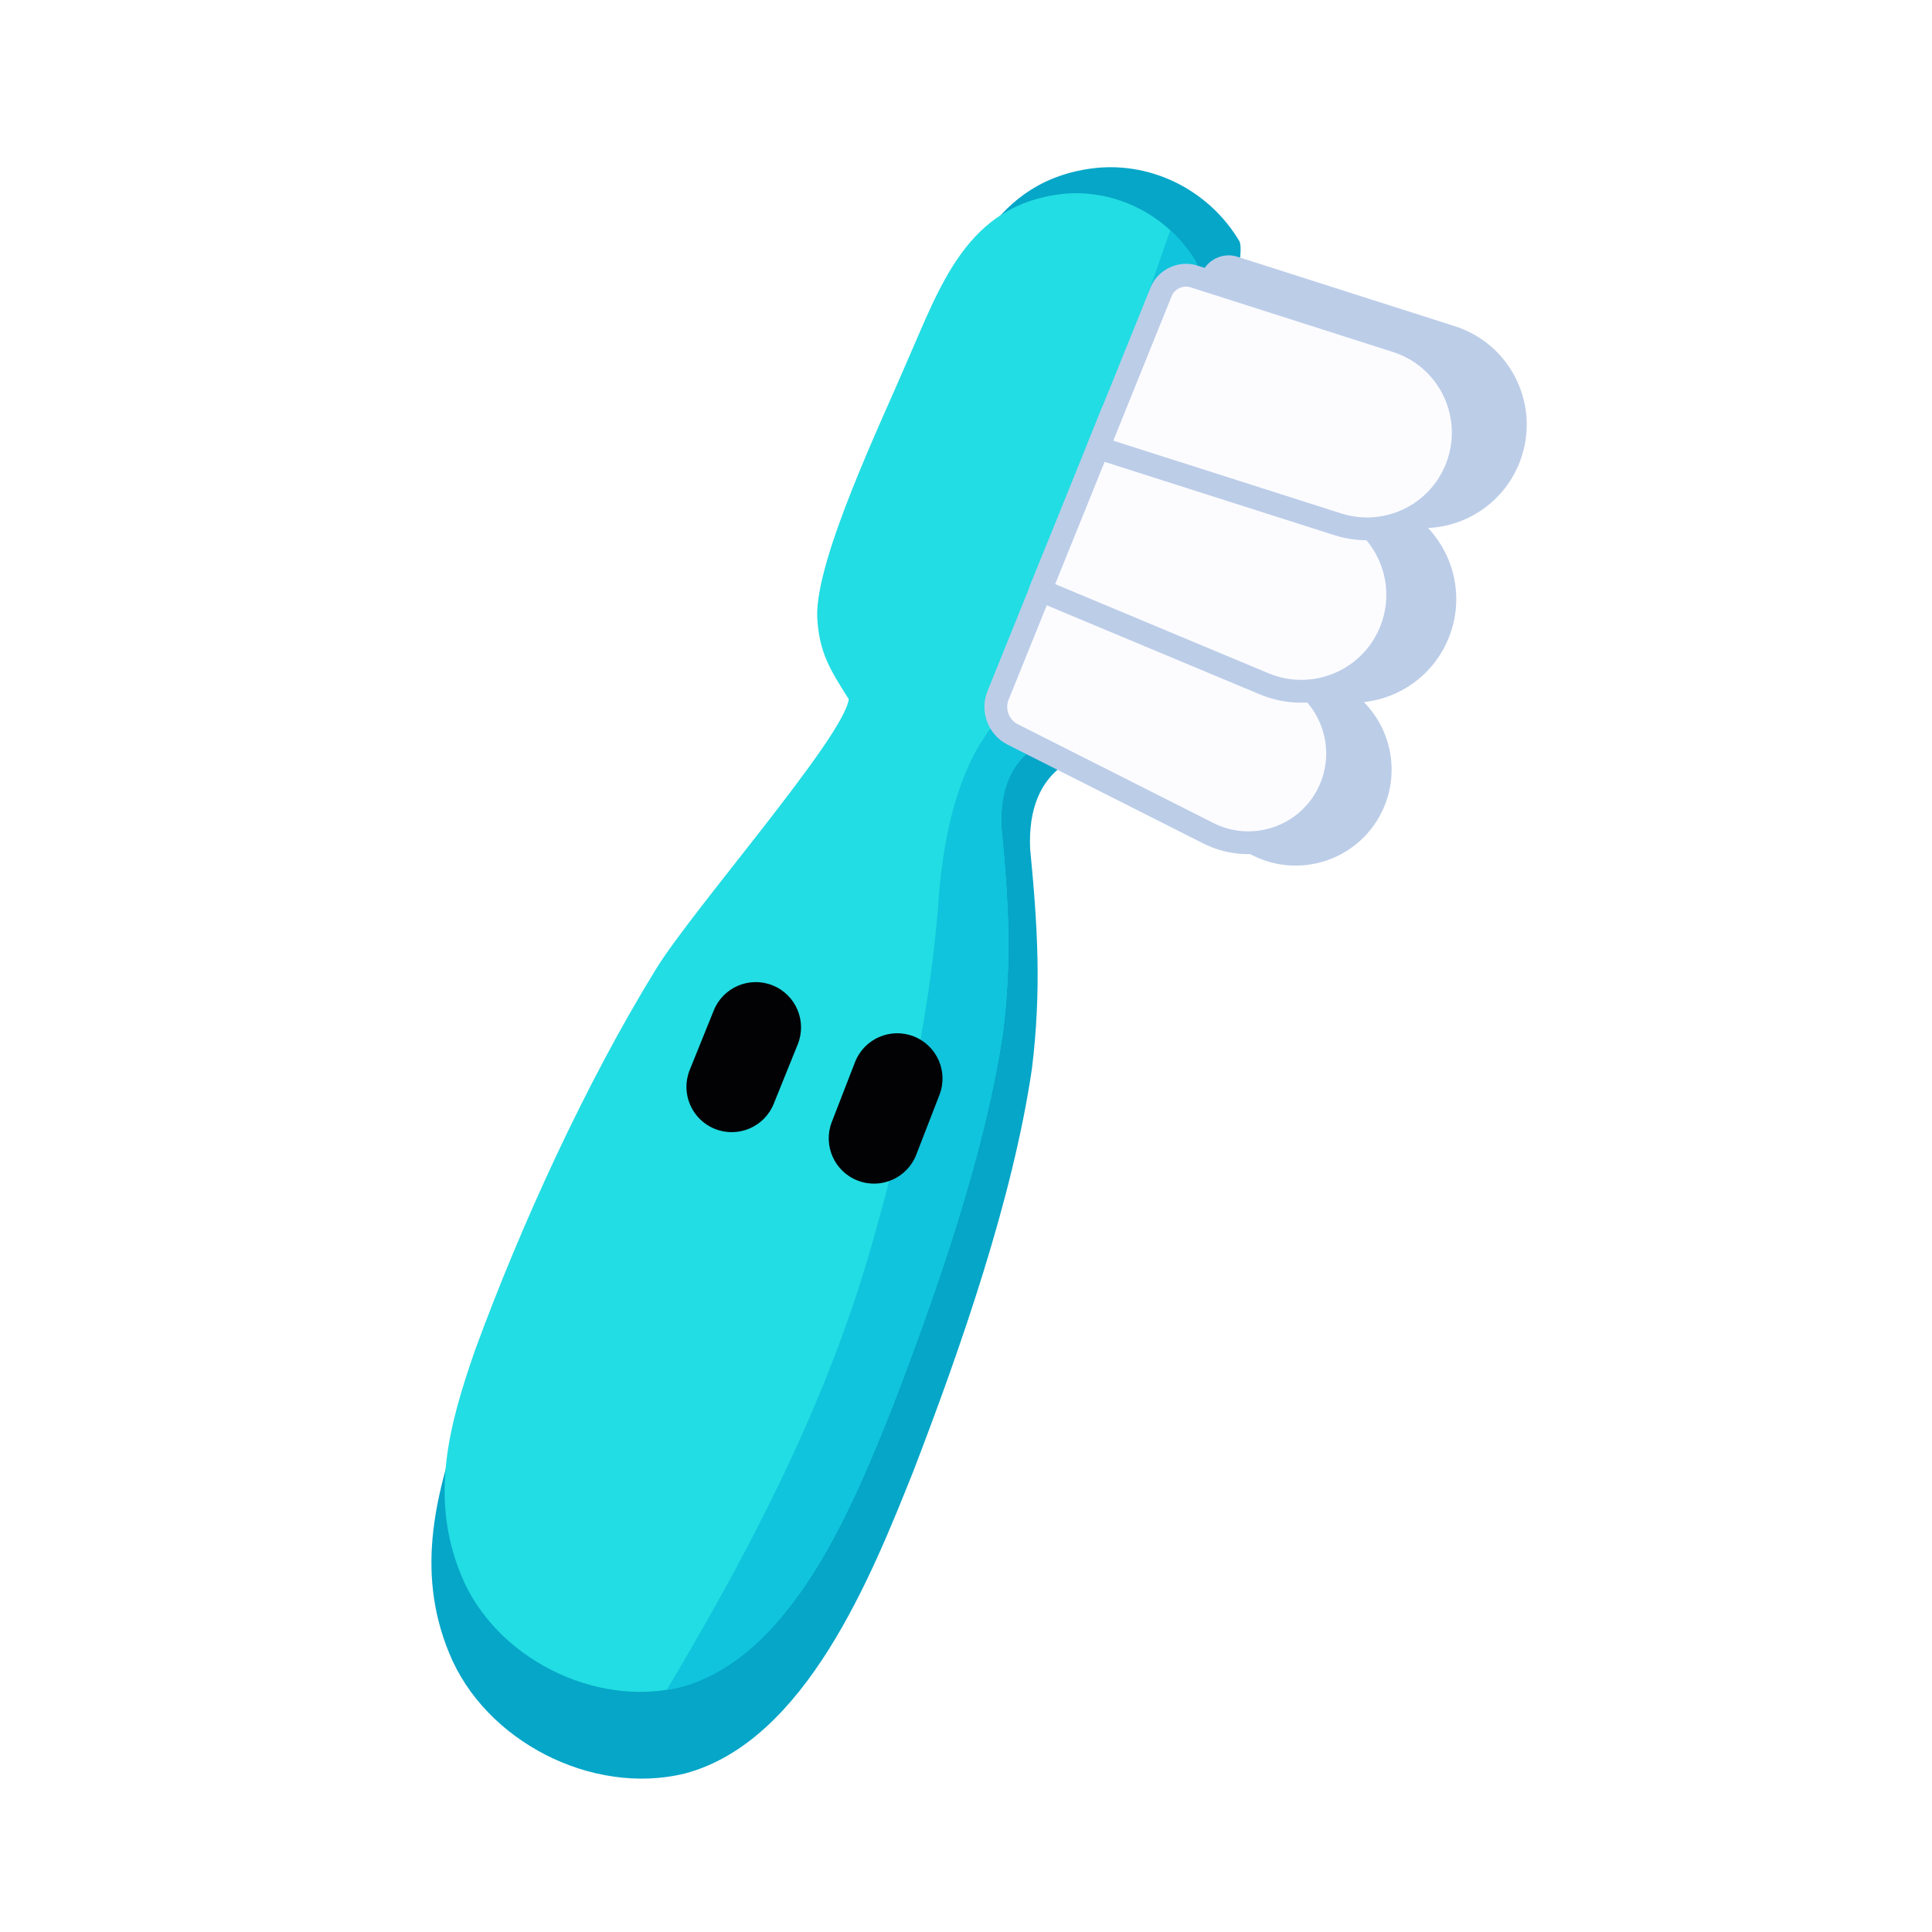
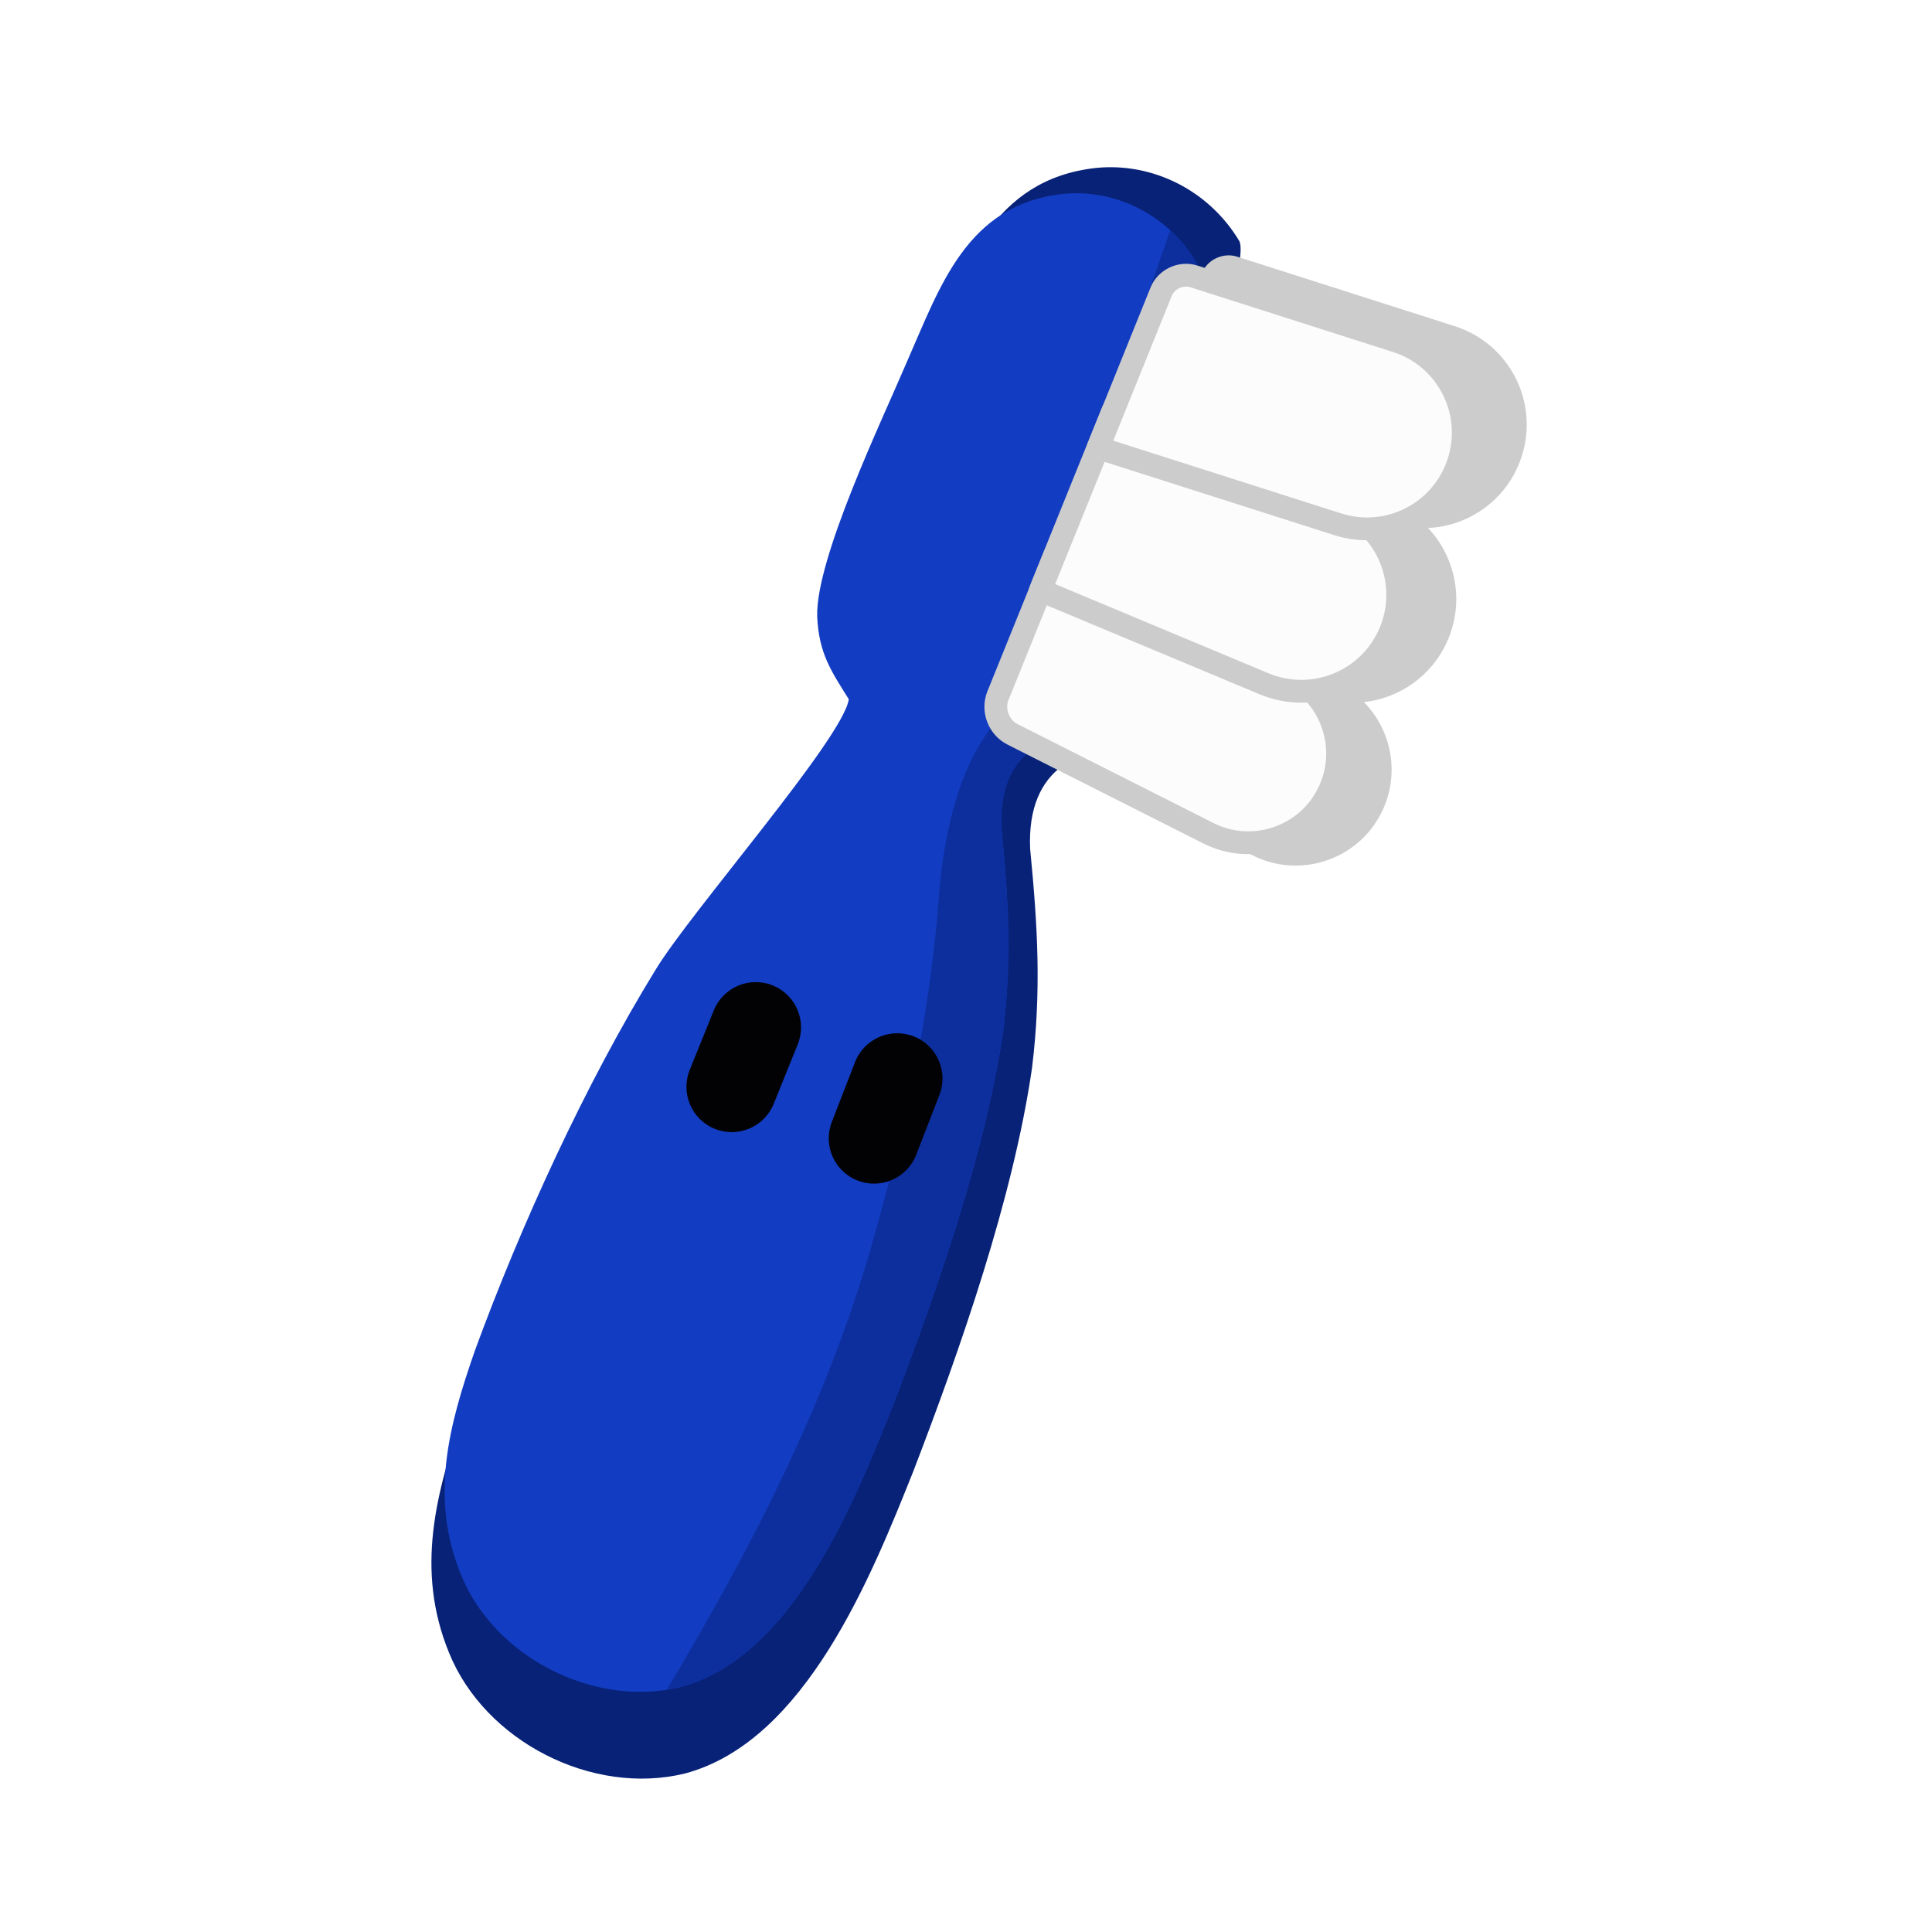
<svg xmlns="http://www.w3.org/2000/svg" viewBox="0 0 1024 1024" class="pj-cepillo">
  <defs>
    <clipPath id="cpf-clip-face">
      <path transform="translate(23 20) scale(0.93)" d="M581 89 C611 86 641 101 657 128 C665 148 584 380 563 406 C552 414 545 428 546 450 C550 491 552 525 547 566 C537 635 509 715 484 780 C462 835 427 923 363 940 C314 952 257 923 238 876 C220 832 231 791 246 748 C272 677 309 596 349 531 C369 498 456 399 459 377 C449 361 442 351 441 330 C440 297 478 218 492 185 C511 142 526 95 581 89 Z" />
    </clipPath>
  </defs>
  <g id="decorations-back" />
  <g id="character">
    <g id="character-body">
-       <path id="body-shape" fill="#06A6C8" d="M581 89 C611 86 641 101 657 128 C665 148 584 380 563 406 C552 414 545 428 546 450 C550 491 552 525 547 566 C537 635 509 715 484 780 C462 835 427 923 363 940 C314 952 257 923 238 876 C220 832 231 791 246 748 C272 677 309 596 349 531 C369 498 456 399 459 377 C449 361 442 351 441 330 C440 297 478 218 492 185 C511 142 526 95 581 89 Z" />
-       <path id="body-face" fill="#22DDE3" transform="translate(23 20) scale(0.93)" d="M581 89 C611 86 641 101 657 128 C665 148 584 380 563 406 C552 414 545 428 546 450 C550 491 552 525 547 566 C537 635 509 715 484 780 C462 835 427 923 363 940 C314 952 257 923 238 876 C220 832 231 791 246 748 C272 677 309 596 349 531 C369 498 456 399 459 377 C449 361 442 351 441 330 C440 297 478 218 492 185 C511 142 526 95 581 89 Z" />
-       <path id="body-shade" fill="#0FC4DC" clip-path="url(#cpf-clip-face)" d="M628 100 L720 100 L720 1000 L290 1000 C350 900 425 790 462 660 C482 590 494 530 498 470 C502 430 512 400 530 380 Z" />
+       <path id="body-shape" fill="#082277" d="M581 89 C611 86 641 101 657 128 C665 148 584 380 563 406 C552 414 545 428 546 450 C550 491 552 525 547 566 C537 635 509 715 484 780 C462 835 427 923 363 940 C314 952 257 923 238 876 C220 832 231 791 246 748 C272 677 309 596 349 531 C369 498 456 399 459 377 C449 361 442 351 441 330 C440 297 478 218 492 185 C511 142 526 95 581 89 Z" />
+       <path id="body-face" fill="#123CC1" transform="translate(23 20) scale(0.93)" d="M581 89 C611 86 641 101 657 128 C665 148 584 380 563 406 C552 414 545 428 546 450 C550 491 552 525 547 566 C537 635 509 715 484 780 C462 835 427 923 363 940 C314 952 257 923 238 876 C220 832 231 791 246 748 C272 677 309 596 349 531 C369 498 456 399 459 377 C449 361 442 351 441 330 C440 297 478 218 492 185 C511 142 526 95 581 89 Z" />
+       <path id="body-shade" fill="#0D2F9E" clip-path="url(#cpf-clip-face)" d="M628 100 L720 100 L720 1000 L290 1000 C350 900 425 790 462 660 C482 590 494 530 498 470 C502 430 512 400 530 380 Z" />
    </g>
    <g id="character-details">
      <g id="bristles">
-         <path fill="#BCCDE8" d="M576.3 295.1 L709.6 362.5 C734.7 375.1 744.8 405.8 732.1 430.9 C719.5 455.9 688.8 466 663.8 453.3 L552.3 397 C544.4 393 540.7 383.2 544 375 Z" />
-         <path fill="#BCCDE8" d="M609.4 213 L738.1 266.8 C766.1 278.6 779.3 310.7 767.6 338.7 C755.9 366.7 723.7 379.9 695.7 368.2 L568.2 314.9 Z" />
-         <path fill="#BCCDE8" d="M655.6 136 L771.1 172.9 C799.9 182.1 815.8 212.9 806.6 241.7 C797.4 270.6 766.6 286.5 737.7 277.3 L601.1 233.7 L637 144.8 C639.9 137.6 648.2 133.7 655.6 136 Z" />
-         <g transform="translate(23 20) scale(0.93)" fill="#FCFCFF" stroke="#BCCDE8" stroke-width="13" stroke-linejoin="round">
+         <path fill="#CCCCCC" d="M576.3 295.1 L709.6 362.5 C734.7 375.1 744.8 405.8 732.1 430.9 C719.5 455.9 688.8 466 663.8 453.3 L552.3 397 C544.4 393 540.7 383.2 544 375 Z" />
+         <path fill="#CCCCCC" d="M609.4 213 L738.1 266.8 C766.1 278.6 779.3 310.7 767.6 338.7 C755.9 366.7 723.7 379.9 695.7 368.2 L568.2 314.9 Z" />
+         <path fill="#CCCCCC" d="M655.6 136 L771.1 172.9 C799.9 182.1 815.8 212.9 806.6 241.7 C797.4 270.6 766.6 286.5 737.7 277.3 L601.1 233.7 L637 144.8 C639.9 137.6 648.2 133.7 655.6 136 Z" />
+         <g transform="translate(23 20) scale(0.93)" fill="#FCFCFC" stroke="#CCCCCC" stroke-width="13" stroke-linejoin="round">
          <path id="bristle-3" d="M576.3 295.1 L709.6 362.5 C734.7 375.1 744.8 405.8 732.1 430.9 C719.5 455.9 688.8 466 663.8 453.3 L552.3 397 C544.4 393 540.7 383.2 544 375 Z" />
          <path id="bristle-2" d="M609.4 213 L738.1 266.8 C766.1 278.6 779.3 310.7 767.6 338.7 C755.9 366.7 723.7 379.9 695.7 368.2 L568.2 314.9 Z" />
          <path id="bristle-1" d="M655.6 136 L771.1 172.9 C799.9 182.1 815.8 212.9 806.6 241.7 C797.4 270.6 766.6 286.5 737.7 277.3 L601.1 233.7 L637 144.8 C639.9 137.6 648.2 133.7 655.6 136 Z" />
        </g>
      </g>
    </g>
    <g id="eyes">
      <g id="eyes-state">
        <g id="eye-left" transform="translate(394.2 560.3) rotate(22)">
          <rect class="eye" x="-24" y="-41" width="48" height="82" rx="24" fill="#020204" />
        </g>
        <g id="eye-right" transform="translate(469.4 587.5) rotate(21.2)">
          <rect class="eye" x="-24" y="-41" width="48" height="82" rx="24" fill="#020204" />
        </g>
      </g>
    </g>
  </g>
  <g id="decorations-front" />
</svg>
